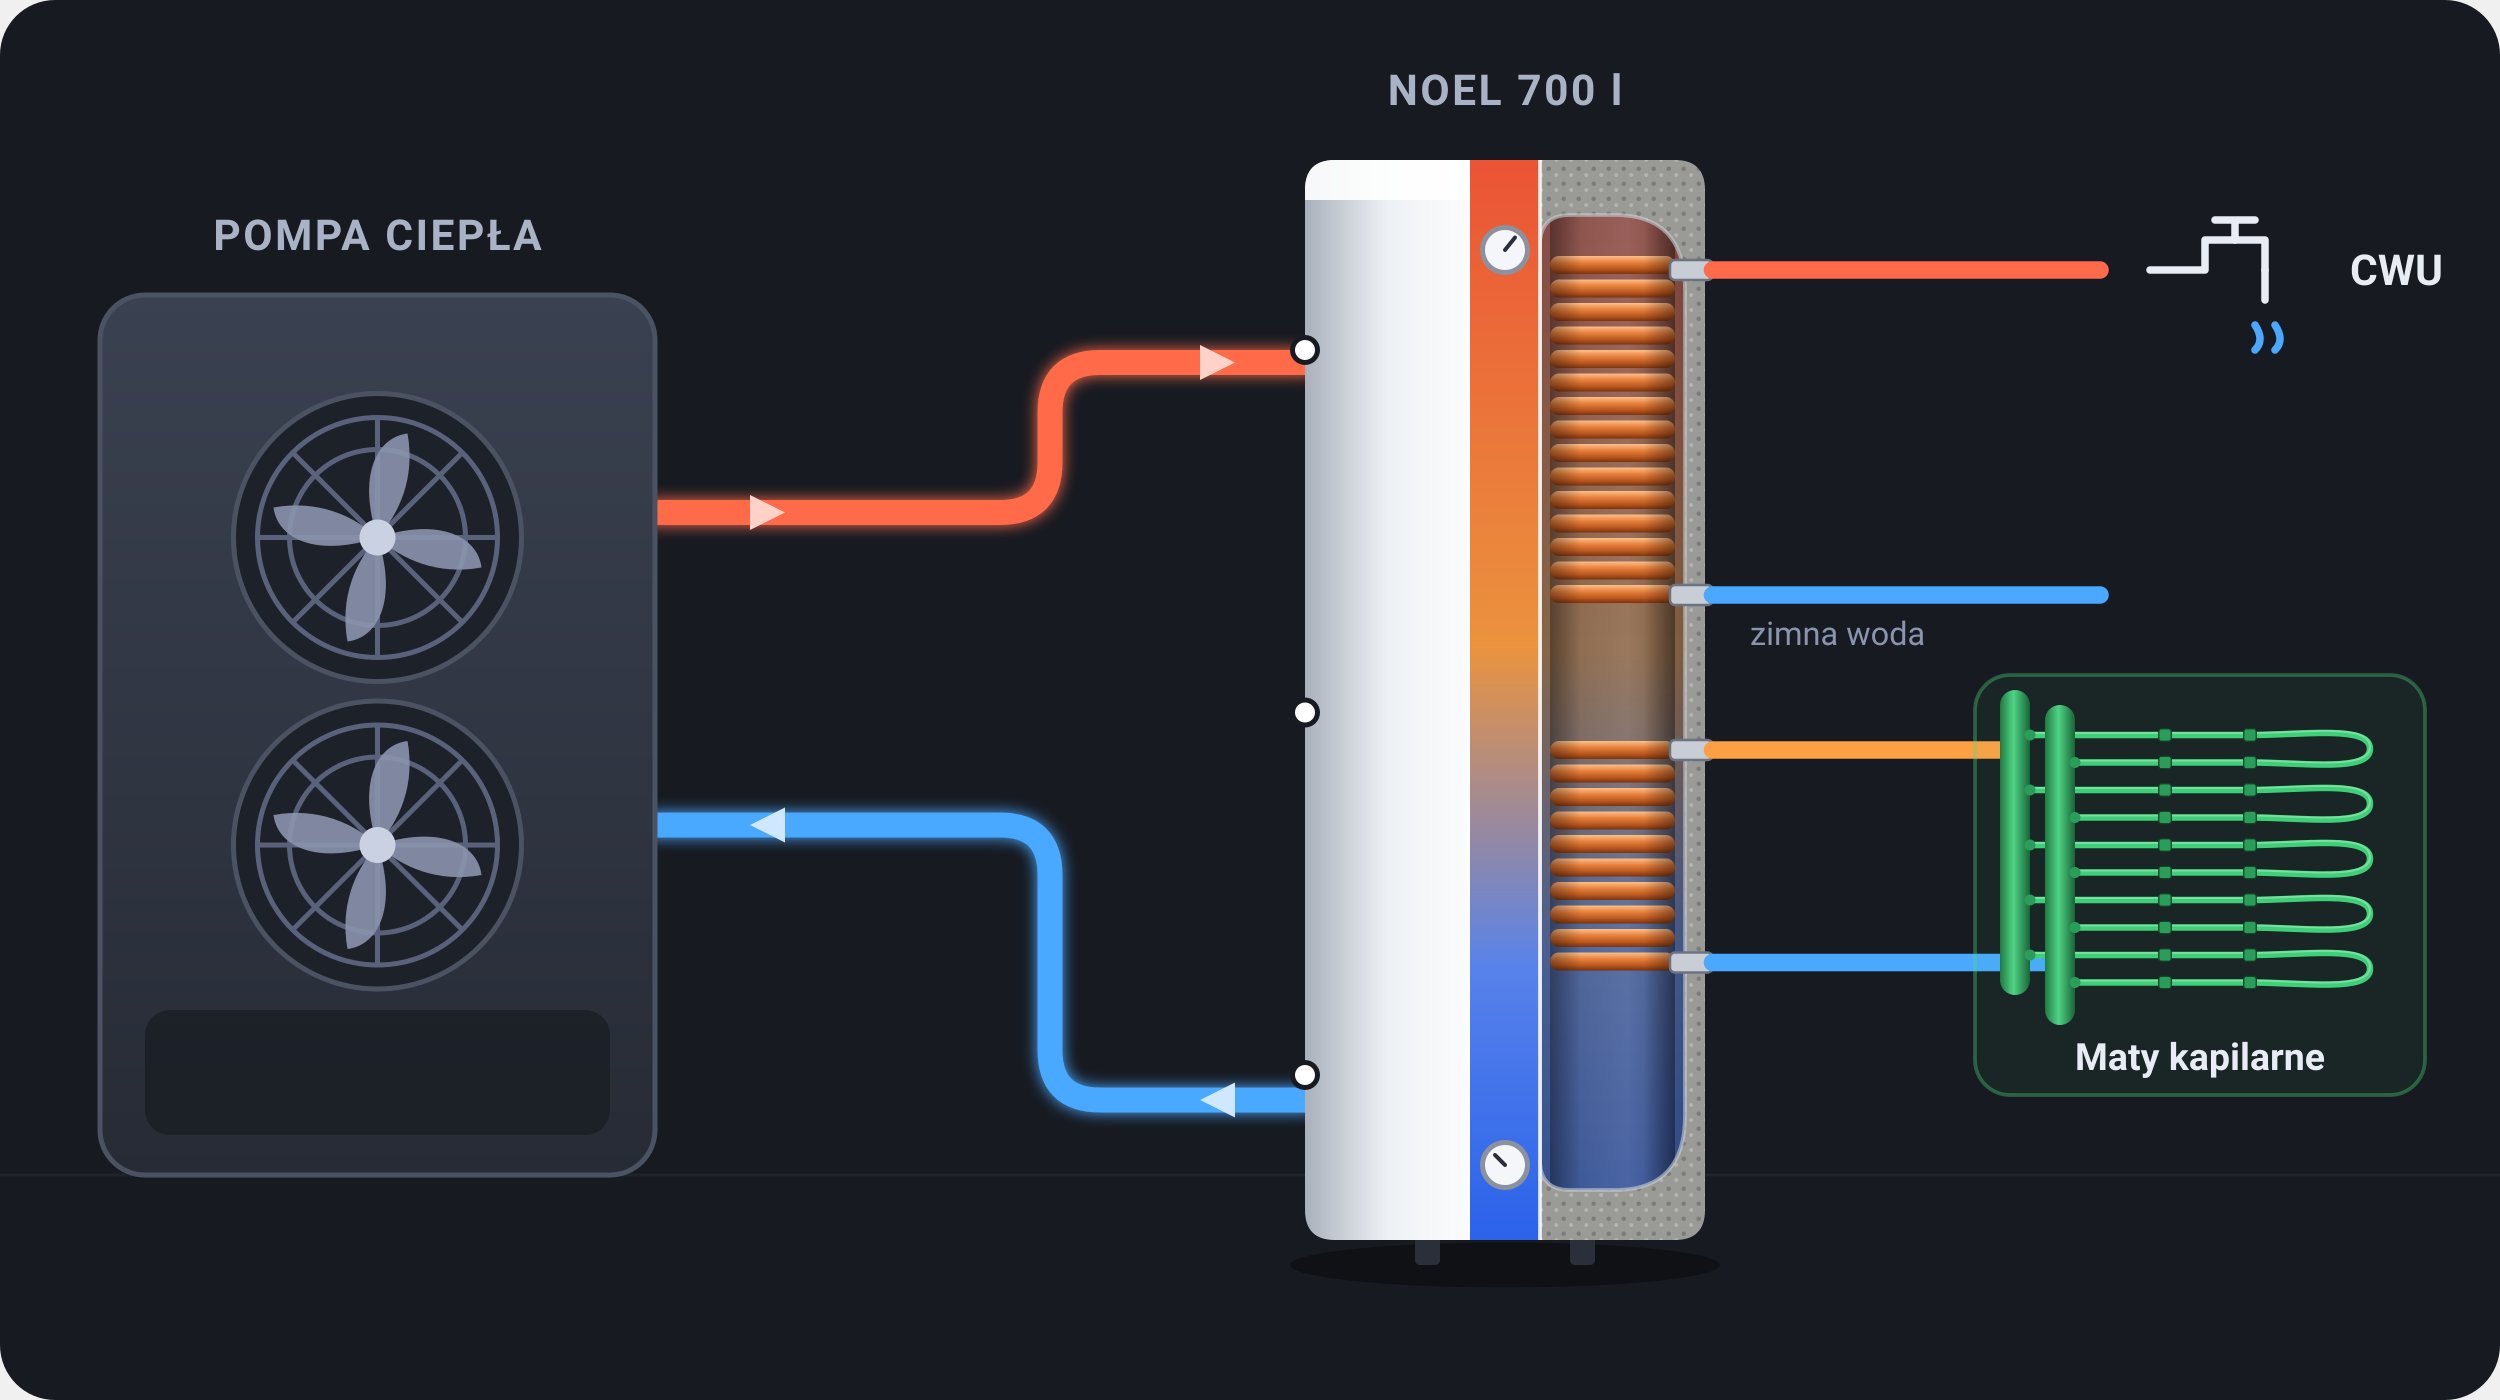
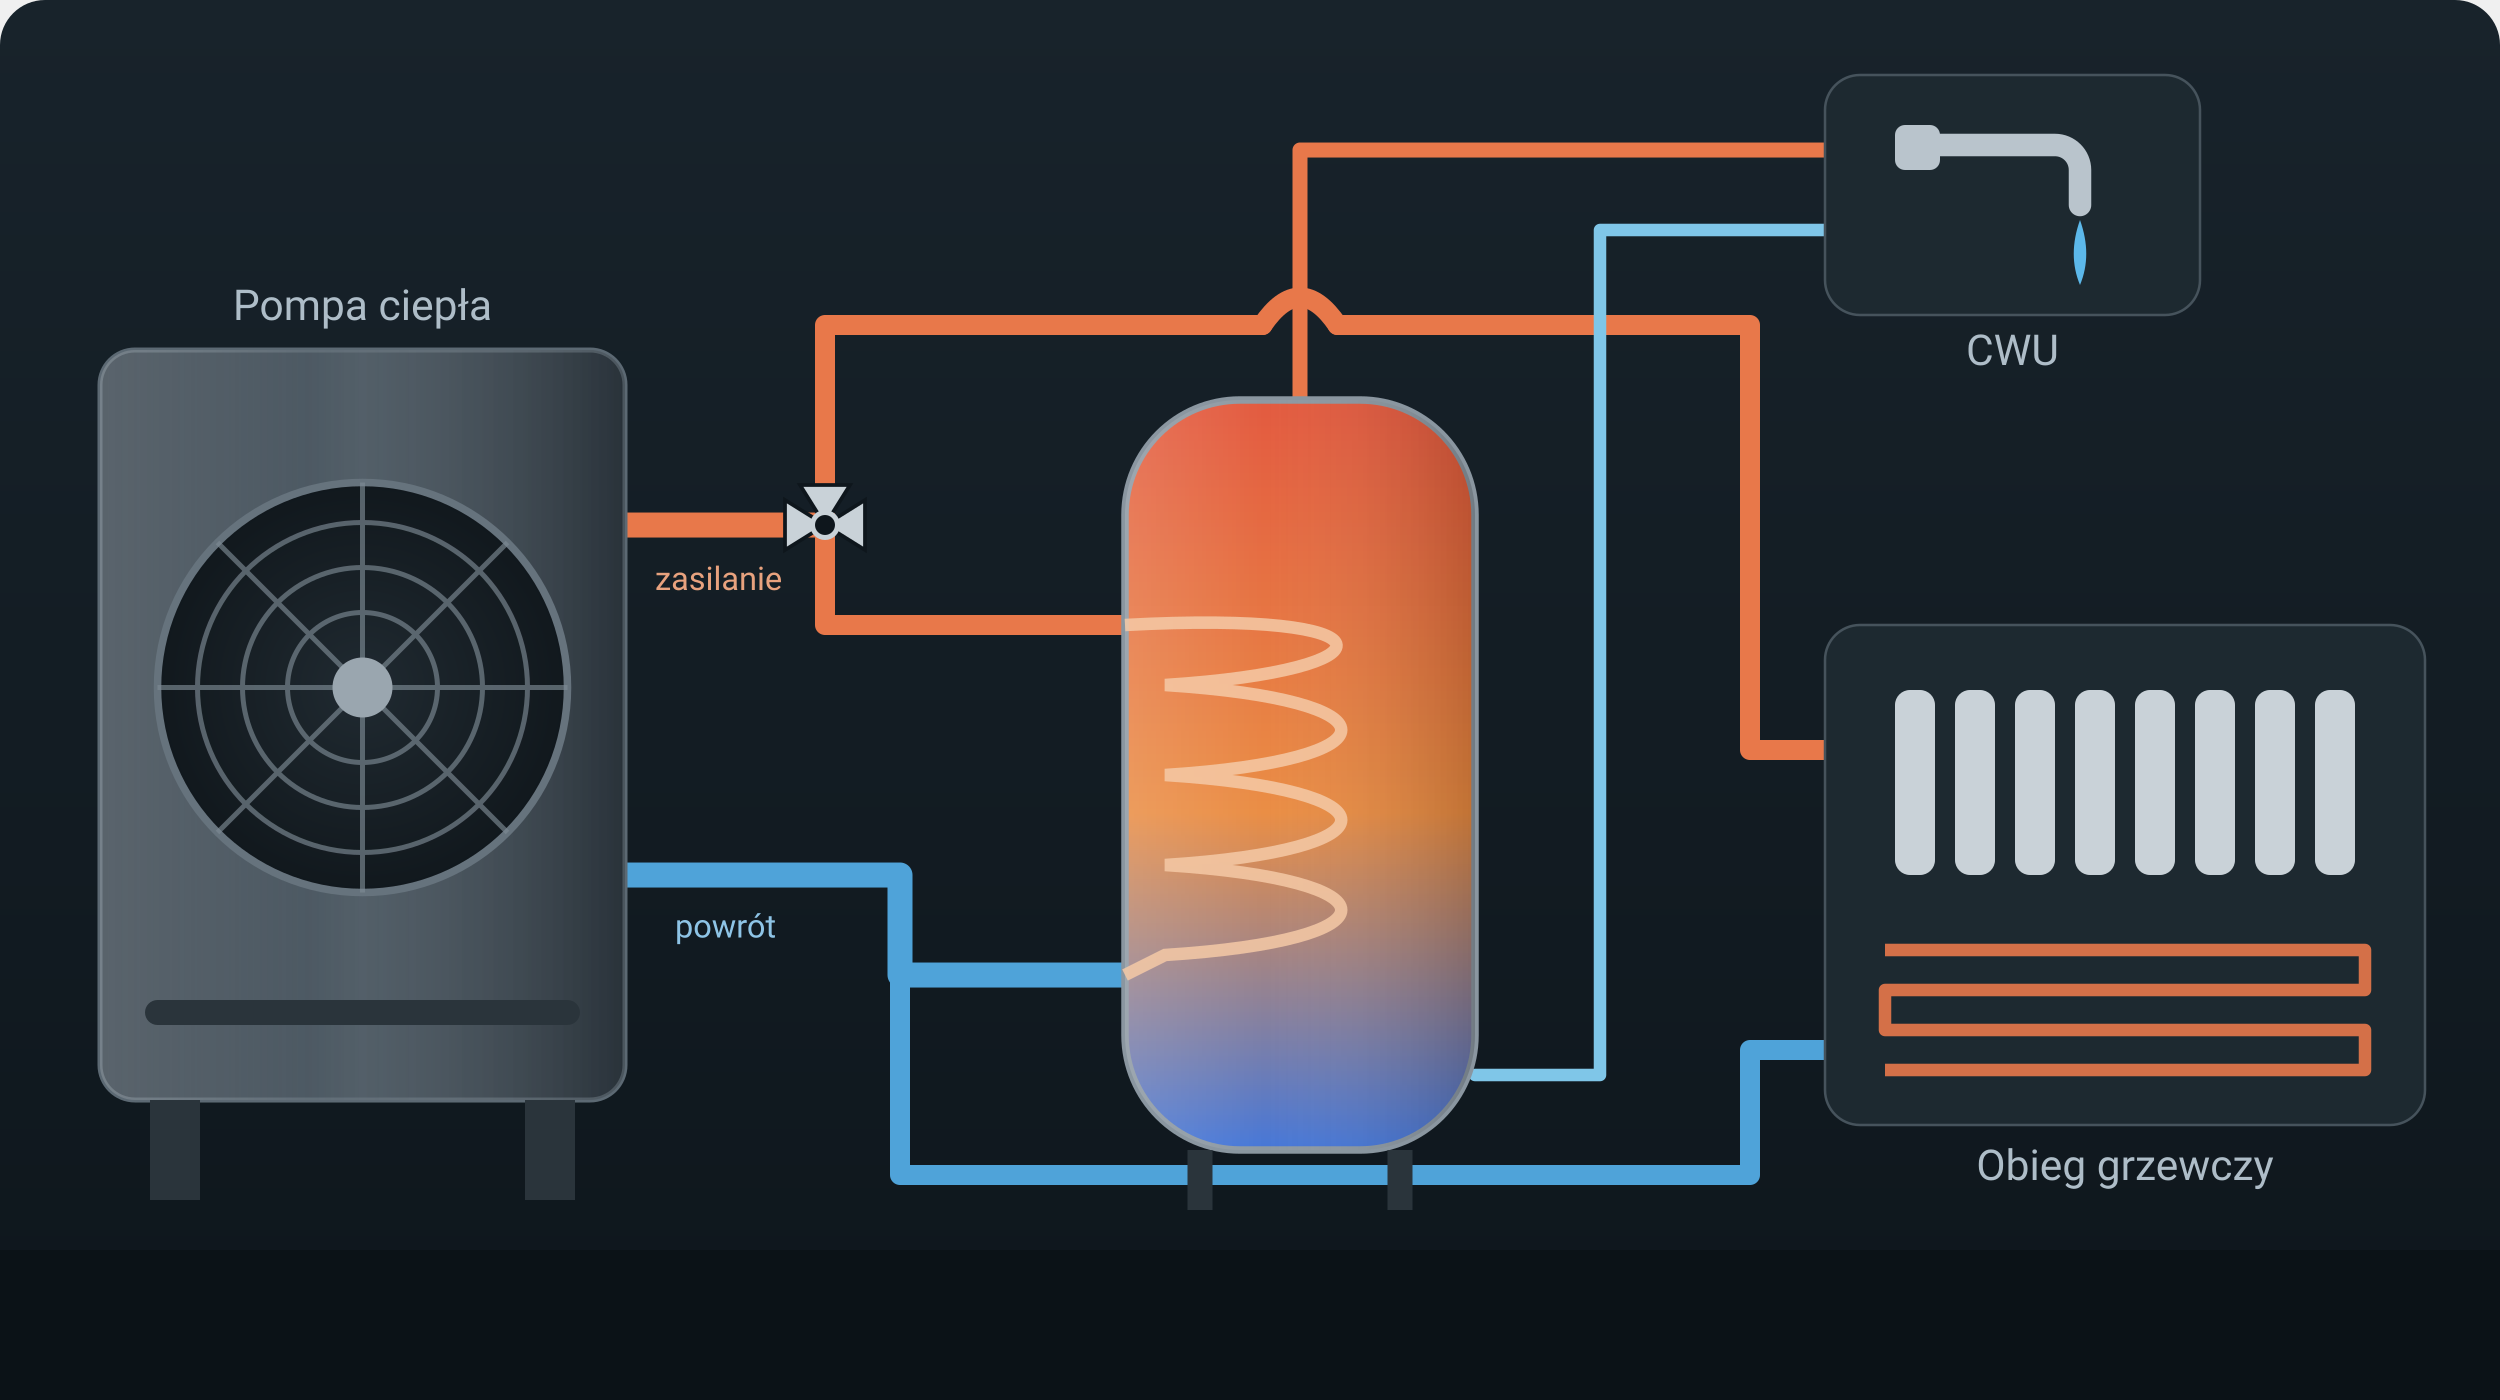
<svg xmlns="http://www.w3.org/2000/svg" viewBox="0 0 1000 560" font-family="Segoe UI, Roboto, Helvetica, Arial, sans-serif">
  <defs>
+     <linearGradient id="bg" x1="0" y1="0" x2="0" y2="1">
+       <stop offset="0" stop-color="#18232b" />
+       <stop offset="1" stop-color="#0e161c" />
+     </linearGradient>
+     <linearGradient id="unit" x1="0" y1="0" x2="1" y2="0">
+       <stop offset="0" stop-color="#3a4650" />
+       <stop offset="0.5" stop-color="#4b5862" />
+       <stop offset="1" stop-color="#323d46" />
+     </linearGradient>
    <linearGradient id="tank" x1="0" y1="0" x2="0" y2="1">
-       <stop offset="0" stop-color="#ff5b3a" />
-       <stop offset="0.45" stop-color="#ff9f43" />
-       <stop offset="0.75" stop-color="#5f8dff" />
-       <stop offset="1" stop-color="#2f6bff" />
+       <stop offset="0" stop-color="#e2553a" />
+       <stop offset="0.55" stop-color="#e98a3f" />
+       <stop offset="1" stop-color="#3f73d8" />
    </linearGradient>
-     <linearGradient id="tankShine" x1="0" y1="0" x2="1" y2="0">
-       <stop offset="0" stop-color="#fff" stop-opacity="0.18" />
-       <stop offset="0.35" stop-color="#fff" stop-opacity="0.04" />
-       <stop offset="1" stop-color="#000" stop-opacity="0.25" />
+     <linearGradient id="shine" x1="0" y1="0" x2="1" y2="0">
+       <stop offset="0" stop-color="#fff" stop-opacity="0.16" />
+       <stop offset="0.4" stop-color="#fff" stop-opacity="0.03" />
+       <stop offset="1" stop-color="#000" stop-opacity="0.18" />
    </linearGradient>
-     <linearGradient id="unit" x1="0" y1="0" x2="0" y2="1">
-       <stop offset="0" stop-color="#3a4150" />
-       <stop offset="1" stop-color="#262b35" />
-     </linearGradient>
-     <linearGradient id="mats" x1="0" y1="0" x2="1" y2="0">
-       <stop offset="0" stop-color="#ff9f43" stop-opacity="0.25" />
-       <stop offset="1" stop-color="#ff9f43" stop-opacity="0.05" />
-     </linearGradient>
-     <filter id="glow" x="-50%" y="-50%" width="200%" height="200%">
-       <feGaussianBlur stdDeviation="3" result="b" />
-       <feMerge>
-         <feMergeNode in="b" />
-         <feMergeNode in="SourceGraphic" />
-       </feMerge>
-     </filter>
+     <radialGradient id="fan" cx="0.5" cy="0.5" r="0.5">
+       <stop offset="0" stop-color="#202a31" />
+       <stop offset="1" stop-color="#11181d" />
+     </radialGradient>
  </defs>
-   <rect width="1000" height="560" rx="22" fill="#171a21" />
-   <path d="M0 470 H1000" stroke="#ffffff" stroke-opacity="0.04" />
-   <path d="M262 205 H400 Q420 205 420 185 V165 Q420 145 440 145 H522" fill="none" stroke="#ff6b4a" stroke-width="10" stroke-linecap="round" filter="url(#glow)" />
-   <path d="M262 330 H400 Q420 330 420 350 V420 Q420 440 440 440 H522" fill="none" stroke="#4aa8ff" stroke-width="10" stroke-linecap="round" filter="url(#glow)" />
-   <path d="M314 205 l-14 -7 v14 z M494 145 l-14 -7 v14 z" fill="#ffd2c7" />
-   <path d="M480 440 l14 -7 v14 z M300 330 l14 -7 v14 z" fill="#cfe7ff" />
-   <rect x="40" y="118" width="222" height="352" rx="18" fill="url(#unit)" stroke="#4b5363" stroke-width="2" />
-   <g transform="translate(151 215) scale(0.8)">
-     <circle r="72" fill="#1d2129" stroke="#4b5363" stroke-width="2.5" />
-     <g stroke="#59627a" stroke-width="2.5" fill="none">
-       <circle r="60" />
-       <circle r="44" />
-       <path d="M-60 0 H60 M0 -60 V60 M-42.4 -42.4 L42.4 42.4 M42.4 -42.4 L-42.4 42.4" />
+   <rect width="1000" height="560" rx="18" fill="url(#bg)" />
+   <rect x="0" y="500" width="1000" height="60" fill="#0b1217" />
+   <g fill="none" stroke-linecap="round" stroke-linejoin="round">
+     <path d="M250 210 H330" stroke="#e8784a" stroke-width="10" />
+     <path d="M330 210 V250 H450" stroke="#e8784a" stroke-width="8" />
+     <path d="M330 210 V130 H505 M535 130 H700 V300 H730" stroke="#e8784a" stroke-width="8" />
+     <path d="M450 390 H360 V350 H250" stroke="#4fa3d9" stroke-width="10" />
+     <path d="M730 420 H700 V470 H360 V350" stroke="#4fa3d9" stroke-width="8" />
+     <path d="M520 160 V60 H730" stroke="#e8784a" stroke-width="6" />
+     <path d="M730 92 H640 V430 H590" stroke="#7fc6e8" stroke-width="5" />
+   </g>
+   <path d="M505 130 Q520 108 535 130" fill="none" stroke="#e8784a" stroke-width="8" stroke-linecap="round" />
+   <g transform="translate(330 210)">
+     <path d="M-16 -10 L0 0 L-16 10 Z M16 -10 L0 0 L16 10 Z M-10 -16 L0 0 L10 -16 Z" fill="#c9d2d8" stroke="#0e161c" stroke-width="1.5" />
+     <circle r="5" fill="#0e161c" stroke="#c9d2d8" stroke-width="2" />
+   </g>
+   <g>
+     <rect x="40" y="140" width="210" height="300" rx="14" fill="url(#unit)" stroke="#5c6973" stroke-width="2" />
+     <rect x="40" y="140" width="210" height="300" rx="14" fill="url(#shine)" />
+     <circle cx="145" cy="275" r="82" fill="url(#fan)" stroke="#66737d" stroke-width="3" />
+     <g stroke="#7d8a94" stroke-width="2" opacity="0.65" fill="none">
+       <circle cx="145" cy="275" r="66" />
+       <circle cx="145" cy="275" r="48" />
+       <circle cx="145" cy="275" r="30" />
+       <path d="M63 275 H227 M145 193 V357 M87 217 L203 333 M203 217 L87 333" />
    </g>
-     <g fill="#8a94ad" opacity="0.9">
-       <path d="M0 0 C-10 -30 -1 -50 15 -52 C19 -30 11 -12 0 0 Z" />
-       <path d="M0 0 C30 -10 50 -1 52 15 C30 19 12 11 0 0 Z" />
-       <path d="M0 0 C10 30 1 50 -15 52 C-19 30 -11 12 0 0 Z" />
-       <path d="M0 0 C-30 10 -50 1 -52 -15 C-30 -19 -12 -11 0 0 Z" />
+     <circle cx="145" cy="275" r="12" fill="#9aa6af" />
+     <rect x="58" y="400" width="174" height="10" rx="5" fill="#2a343b" />
+     <rect x="60" y="440" width="20" height="40" fill="#2a343b" />
+     <rect x="210" y="440" width="20" height="40" fill="#2a343b" />
+   </g>
+   <g>
+     <rect x="450" y="160" width="140" height="300" rx="46" fill="url(#tank)" stroke="#8a96a0" stroke-width="3" />
+     <rect x="450" y="160" width="140" height="300" rx="46" fill="url(#shine)" />
+     <path d="M450 250 C560 244 560 268 466 274 C560 280 560 304 466 310 C560 316 560 340 466 346 C560 352 560 376 466 382 L450 390" fill="none" stroke="#f4c9a6" stroke-width="5" opacity="0.85" />
+     <rect x="475" y="460" width="10" height="24" fill="#2a343b" />
+     <rect x="555" y="460" width="10" height="24" fill="#2a343b" />
+   </g>
+   <g transform="translate(730 30)">
+     <rect width="150" height="96" rx="14" fill="#1d2930" stroke="#46535c" />
+     <path d="M40 28 H92 a10 10 0 0 1 10 10 V52" fill="none" stroke="#b9c4cc" stroke-width="9" stroke-linecap="round" />
+     <path d="M102 58 q-5 14 0 26 q5 -12 0 -26" fill="#5cb8ea" />
+     <rect x="28" y="20" width="18" height="18" rx="4" fill="#b9c4cc" />
+   </g>
+   <g transform="translate(730 250)">
+     <rect width="240" height="200" rx="14" fill="#1d2930" stroke="#46535c" />
+     <g fill="#c9d2d8">
+       <rect x="28" y="26" width="16" height="74" rx="6" />
+       <rect x="52" y="26" width="16" height="74" rx="6" />
+       <rect x="76" y="26" width="16" height="74" rx="6" />
+       <rect x="100" y="26" width="16" height="74" rx="6" />
+       <rect x="124" y="26" width="16" height="74" rx="6" />
+       <rect x="148" y="26" width="16" height="74" rx="6" />
+       <rect x="172" y="26" width="16" height="74" rx="6" />
+       <rect x="196" y="26" width="16" height="74" rx="6" />
    </g>
-     <circle r="9" fill="#c9d1e3" />
+     <path d="M24 130 H216 V146 H24 V162 H216 V178 H24" fill="none" stroke="#e8784a" stroke-width="5" stroke-linejoin="round" opacity="0.9" />
  </g>
-   <g transform="translate(151 338) scale(0.8)">
-     <circle r="72" fill="#1d2129" stroke="#4b5363" stroke-width="2.5" />
-     <g stroke="#59627a" stroke-width="2.5" fill="none">
-       <circle r="60" />
-       <circle r="44" />
-       <path d="M-60 0 H60 M0 -60 V60 M-42.4 -42.4 L42.4 42.4 M42.4 -42.4 L-42.4 42.4" />
-     </g>
-     <g fill="#8a94ad" opacity="0.9">
-       <path d="M0 0 C-10 -30 -1 -50 15 -52 C19 -30 11 -12 0 0 Z" />
-       <path d="M0 0 C30 -10 50 -1 52 15 C30 19 12 11 0 0 Z" />
-       <path d="M0 0 C10 30 1 50 -15 52 C-19 30 -11 12 0 0 Z" />
-       <path d="M0 0 C-30 10 -50 1 -52 -15 C-30 -19 -12 -11 0 0 Z" />
-     </g>
-     <circle r="9" fill="#c9d1e3" />
+   <g fill="#aebdc8" font-size="17" text-anchor="middle">
+     <text x="145" y="128">Pompa ciepła</text>
+     <text x="805" y="146">CWU</text>
+     <text x="850" y="472">Obieg grzewczy</text>
  </g>
-   <rect x="58" y="404" width="186" height="50" rx="10" fill="#14171d" opacity="0.6" />
-   <text x="151" y="100" text-anchor="middle" fill="#aab3c5" font-size="17" font-weight="600" letter-spacing="1">POMPA CIEPŁA</text>
-   <defs>
-     <linearGradient id="shell" x1="0" y1="0" x2="1" y2="0">
-       <stop offset="0" stop-color="#aab1bc" />
-       <stop offset="0.35" stop-color="#eef1f5" />
-       <stop offset="0.8" stop-color="#ffffff" />
-       <stop offset="1" stop-color="#e3e6eb" />
-     </linearGradient>
-     <linearGradient id="strip" x1="0" y1="0" x2="0" y2="1">
-       <stop offset="0" stop-color="#ff5b3a" />
-       <stop offset="0.45" stop-color="#ff9f43" />
-       <stop offset="0.75" stop-color="#5f8dff" />
-       <stop offset="1" stop-color="#2f6bff" />
-     </linearGradient>
-     <linearGradient id="steel" x1="0" y1="0" x2="1" y2="0">
-       <stop offset="0" stop-color="#3b414b" />
-       <stop offset="0.6" stop-color="#5a616d" />
-       <stop offset="1" stop-color="#2c3139" />
-     </linearGradient>
-     <linearGradient id="cu" x1="0" y1="0" x2="0" y2="1">
-       <stop offset="0" stop-color="#ffc08a" />
-       <stop offset="0.35" stop-color="#e8823e" />
-       <stop offset="0.75" stop-color="#b5541c" />
-       <stop offset="1" stop-color="#7a3410" />
-     </linearGradient>
-     <linearGradient id="cuShade" x1="0" y1="0" x2="1" y2="0">
-       <stop offset="0" stop-color="#000" stop-opacity="0.35" />
-       <stop offset="0.25" stop-color="#000" stop-opacity="0" />
-       <stop offset="0.75" stop-color="#000" stop-opacity="0" />
-       <stop offset="1" stop-color="#000" stop-opacity="0.4" />
-     </linearGradient>
-     <pattern id="wool" width="6" height="6" patternUnits="userSpaceOnUse">
-       <rect width="6" height="6" fill="#9a9a96" />
-       <circle cx="1.5" cy="1.5" r="0.9" fill="#7c7c78" />
-       <circle cx="4.5" cy="4" r="0.8" fill="#b4b4af" />
-     </pattern>
-     <clipPath id="vessel">
-       <path d="M616 98 Q616 86 628 86 H646 Q674 86 674 116 V446 Q674 476 646 476 H628 Q616 476 616 464 Z" />
-     </clipPath>
-   </defs>
-   <ellipse cx="602" cy="506" rx="86" ry="9" fill="#000" opacity="0.35" />
-   <rect x="566" y="494" width="10" height="12" rx="2" fill="#2a2f39" />
-   <rect x="628" y="494" width="10" height="12" rx="2" fill="#2a2f39" />
-   <path d="M616 64 H534 Q522 64 522 76 V484 Q522 496 534 496 H616 Z" fill="url(#shell)" />
-   <path d="M616 64 H534 Q522 64 522 76 V80 H616 Z" fill="#ffffff" opacity="0.9" />
-   <path d="M616 64 H670 Q682 64 682 76 V484 Q682 496 670 496 H616 Z" fill="url(#wool)" />
-   <path d="M616 98 Q616 86 628 86 H646 Q674 86 674 116 V446 Q674 476 646 476 H628 Q616 476 616 464 Z" fill="url(#steel)" />
-   <g clip-path="url(#vessel)">
-     <rect x="616" y="86" width="58" height="390" fill="url(#strip)" opacity="0.38" />
-     <rect x="620" y="102.4" width="50" height="7.2" rx="3.6" fill="url(#cu)" />
-     <rect x="620" y="111.8" width="50" height="7.2" rx="3.6" fill="url(#cu)" />
-     <rect x="620" y="121.2" width="50" height="7.2" rx="3.6" fill="url(#cu)" />
-     <rect x="620" y="130.6" width="50" height="7.2" rx="3.6" fill="url(#cu)" />
-     <rect x="620" y="140.0" width="50" height="7.2" rx="3.6" fill="url(#cu)" />
-     <rect x="620" y="149.4" width="50" height="7.2" rx="3.6" fill="url(#cu)" />
-     <rect x="620" y="158.8" width="50" height="7.2" rx="3.6" fill="url(#cu)" />
-     <rect x="620" y="168.2" width="50" height="7.2" rx="3.6" fill="url(#cu)" />
-     <rect x="620" y="177.6" width="50" height="7.2" rx="3.6" fill="url(#cu)" />
-     <rect x="620" y="187.0" width="50" height="7.2" rx="3.6" fill="url(#cu)" />
-     <rect x="620" y="196.4" width="50" height="7.2" rx="3.6" fill="url(#cu)" />
-     <rect x="620" y="205.8" width="50" height="7.2" rx="3.6" fill="url(#cu)" />
-     <rect x="620" y="215.2" width="50" height="7.2" rx="3.6" fill="url(#cu)" />
-     <rect x="620" y="224.6" width="50" height="7.2" rx="3.6" fill="url(#cu)" />
-     <rect x="620" y="234.0" width="50" height="7.2" rx="3.6" fill="url(#cu)" />
-     <rect x="620" y="296.4" width="50" height="7.2" rx="3.6" fill="url(#cu)" />
-     <rect x="620" y="305.8" width="50" height="7.2" rx="3.6" fill="url(#cu)" />
-     <rect x="620" y="315.2" width="50" height="7.2" rx="3.6" fill="url(#cu)" />
-     <rect x="620" y="324.6" width="50" height="7.2" rx="3.6" fill="url(#cu)" />
-     <rect x="620" y="334.0" width="50" height="7.2" rx="3.6" fill="url(#cu)" />
-     <rect x="620" y="343.4" width="50" height="7.2" rx="3.6" fill="url(#cu)" />
-     <rect x="620" y="352.8" width="50" height="7.2" rx="3.6" fill="url(#cu)" />
-     <rect x="620" y="362.2" width="50" height="7.2" rx="3.6" fill="url(#cu)" />
-     <rect x="620" y="371.6" width="50" height="7.2" rx="3.6" fill="url(#cu)" />
-     <rect x="620" y="381.0" width="50" height="7.2" rx="3.6" fill="url(#cu)" />
-     <rect x="620" y="86" width="50" height="390" fill="url(#cuShade)" />
-   </g>
-   <path d="M616 98 Q616 86 628 86 H646 Q674 86 674 116 V446 Q674 476 646 476 H628 Q616 476 616 464 Z" fill="none" stroke="#c9ced6" stroke-opacity="0.6" stroke-width="1.5" />
-   <rect x="588" y="64" width="28" height="432" fill="url(#strip)" />
-   <rect x="588" y="64" width="28" height="432" fill="#000" opacity="0.08" />
-   <path d="M616 64 V496" stroke="#ffffff" stroke-opacity="0.85" stroke-width="1.5" />
-   <circle cx="602" cy="100" r="9" fill="#f4f6f9" stroke="#8b929e" stroke-width="2" />
-   <path d="M602 100 L606 95" stroke="#2a2f39" stroke-width="1.6" stroke-linecap="round" />
-   <circle cx="602" cy="466" r="9" fill="#f4f6f9" stroke="#8b929e" stroke-width="2" />
-   <path d="M602 466 L598 462" stroke="#2a2f39" stroke-width="1.6" stroke-linecap="round" />
-   <g fill="#c9ced6" stroke="#6b7280" stroke-width="1">
-     <rect x="668" y="104" width="17" height="8" rx="2" />
-     <rect x="668" y="234" width="17" height="8" rx="2" />
-     <rect x="668" y="296" width="17" height="8" rx="2" />
-     <rect x="668" y="381" width="17" height="8" rx="2" />
-   </g>
-   <text x="602" y="42" text-anchor="middle" fill="#aab3c5" font-size="17" font-weight="600" letter-spacing="1">NOEL 700 l</text>
-   <g fill="#ffffff" stroke="#171a21" stroke-width="2">
-     <circle cx="522" cy="140" r="5" />
-     <circle cx="522" cy="285" r="5" />
-     <circle cx="522" cy="430" r="5" />
-   </g>
-   <path d="M685 108 H840" stroke="#ff6b4a" stroke-width="7" stroke-linecap="round" />
-   <path d="M685 238 H840" stroke="#4aa8ff" stroke-width="7" stroke-linecap="round" />
-   <g transform="translate(860 86)" fill="none" stroke="#e8ecf5" stroke-width="3" stroke-linecap="round" stroke-linejoin="round">
-     <path d="M0 22 H22 V10 H46 V22" />
-     <path d="M34 10 V2 M26 2 H42" />
-     <path d="M46 22 V34" />
-     <path d="M42 44 q4 6 0 10 M50 44 q4 6 0 10" stroke="#4aa8ff" />
-   </g>
-   <text x="940" y="114" fill="#e8ecf5" font-size="17" font-weight="600">CWU</text>
-   <text x="700" y="258" fill="#8a94ad" font-size="13">zimna woda</text>
-   <defs>
-     <linearGradient id="hdr" x1="0" y1="0" x2="1" y2="0">
-       <stop offset="0" stop-color="#1f7a43" />
-       <stop offset="0.45" stop-color="#4fd486" />
-       <stop offset="1" stop-color="#196437" />
-     </linearGradient>
-   </defs>
-   <path d="M685 300 H806" stroke="#ff9f43" stroke-width="7" stroke-linecap="round" />
-   <path d="M685 385 H824" stroke="#4aa8ff" stroke-width="7" stroke-linecap="round" />
-   <rect x="790" y="270" width="180" height="168" rx="14" fill="#4ade80" fill-opacity="0.06" stroke="#4ade80" stroke-opacity="0.35" stroke-width="1.5" />
-   <g fill="none" stroke="#3fcf78" stroke-width="2.6" stroke-linecap="round">
-     <path d="M806 294 H900 C922 294 948 290 948 299.5 C948 309 922 305 900 305 H824" />
-     <path d="M806 316 H900 C922 316 948 312 948 321.5 C948 331 922 327 900 327 H824" />
-     <path d="M806 338 H900 C922 338 948 334 948 343.5 C948 353 922 349 900 349 H824" />
-     <path d="M806 360 H900 C922 360 948 356 948 365.5 C948 375 922 371 900 371 H824" />
-     <path d="M806 382 H900 C922 382 948 378 948 387.5 C948 397 922 393 900 393 H824" />
-   </g>
-   <g fill="none" stroke="#b9f5cf" stroke-opacity="0.45" stroke-width="0.8">
-     <path d="M806 294 H900 C922 294 948 290 948 299.5 C948 309 922 305 900 305 H824" transform="translate(0 -0.8)" />
-     <path d="M806 316 H900 C922 316 948 312 948 321.5 C948 331 922 327 900 327 H824" transform="translate(0 -0.8)" />
-     <path d="M806 338 H900 C922 338 948 334 948 343.5 C948 353 922 349 900 349 H824" transform="translate(0 -0.8)" />
-     <path d="M806 360 H900 C922 360 948 356 948 365.5 C948 375 922 371 900 371 H824" transform="translate(0 -0.8)" />
-     <path d="M806 382 H900 C922 382 948 378 948 387.5 C948 397 922 393 900 393 H824" transform="translate(0 -0.8)" />
-   </g>
-   <g fill="#2a9d5a" stroke="#123d24" stroke-width="0.5">
-     <rect x="863.5" y="291.5" width="5" height="5" rx="1" />
-     <rect x="863.5" y="302.5" width="5" height="5" rx="1" />
-     <rect x="863.5" y="313.5" width="5" height="5" rx="1" />
-     <rect x="863.5" y="324.5" width="5" height="5" rx="1" />
-     <rect x="863.5" y="335.5" width="5" height="5" rx="1" />
-     <rect x="863.5" y="346.5" width="5" height="5" rx="1" />
-     <rect x="863.5" y="357.5" width="5" height="5" rx="1" />
-     <rect x="863.5" y="368.5" width="5" height="5" rx="1" />
-     <rect x="863.5" y="379.5" width="5" height="5" rx="1" />
-     <rect x="863.5" y="390.5" width="5" height="5" rx="1" />
-     <rect x="897.5" y="291.5" width="5" height="5" rx="1" />
-     <rect x="897.5" y="302.5" width="5" height="5" rx="1" />
-     <rect x="897.5" y="313.5" width="5" height="5" rx="1" />
-     <rect x="897.5" y="324.5" width="5" height="5" rx="1" />
-     <rect x="897.5" y="335.5" width="5" height="5" rx="1" />
-     <rect x="897.5" y="346.5" width="5" height="5" rx="1" />
-     <rect x="897.5" y="357.5" width="5" height="5" rx="1" />
-     <rect x="897.5" y="368.5" width="5" height="5" rx="1" />
-     <rect x="897.5" y="379.5" width="5" height="5" rx="1" />
-     <rect x="897.5" y="390.5" width="5" height="5" rx="1" />
-   </g>
-   <rect x="818" y="282" width="12" height="128" rx="6" fill="url(#hdr)" />
-   <rect x="800" y="276" width="12" height="122" rx="6" fill="url(#hdr)" />
-   <g fill="#2a9d5a">
-     <circle cx="812" cy="294" r="2.2" />
-     <circle cx="830" cy="305" r="2.2" />
-     <circle cx="812" cy="316" r="2.2" />
-     <circle cx="830" cy="327" r="2.2" />
-     <circle cx="812" cy="338" r="2.2" />
-     <circle cx="830" cy="349" r="2.2" />
-     <circle cx="812" cy="360" r="2.2" />
-     <circle cx="830" cy="371" r="2.2" />
-     <circle cx="812" cy="382" r="2.2" />
-     <circle cx="830" cy="393" r="2.2" />
-   </g>
-   <text x="880" y="428" text-anchor="middle" fill="#e8ecf5" font-size="15" font-weight="600">Maty kapilarne</text>
+   <text x="262" y="236" fill="#e8a27e" font-size="13">zasilanie</text>
+   <text x="270" y="375" fill="#8ec4e6" font-size="13">powrót</text>
</svg>
